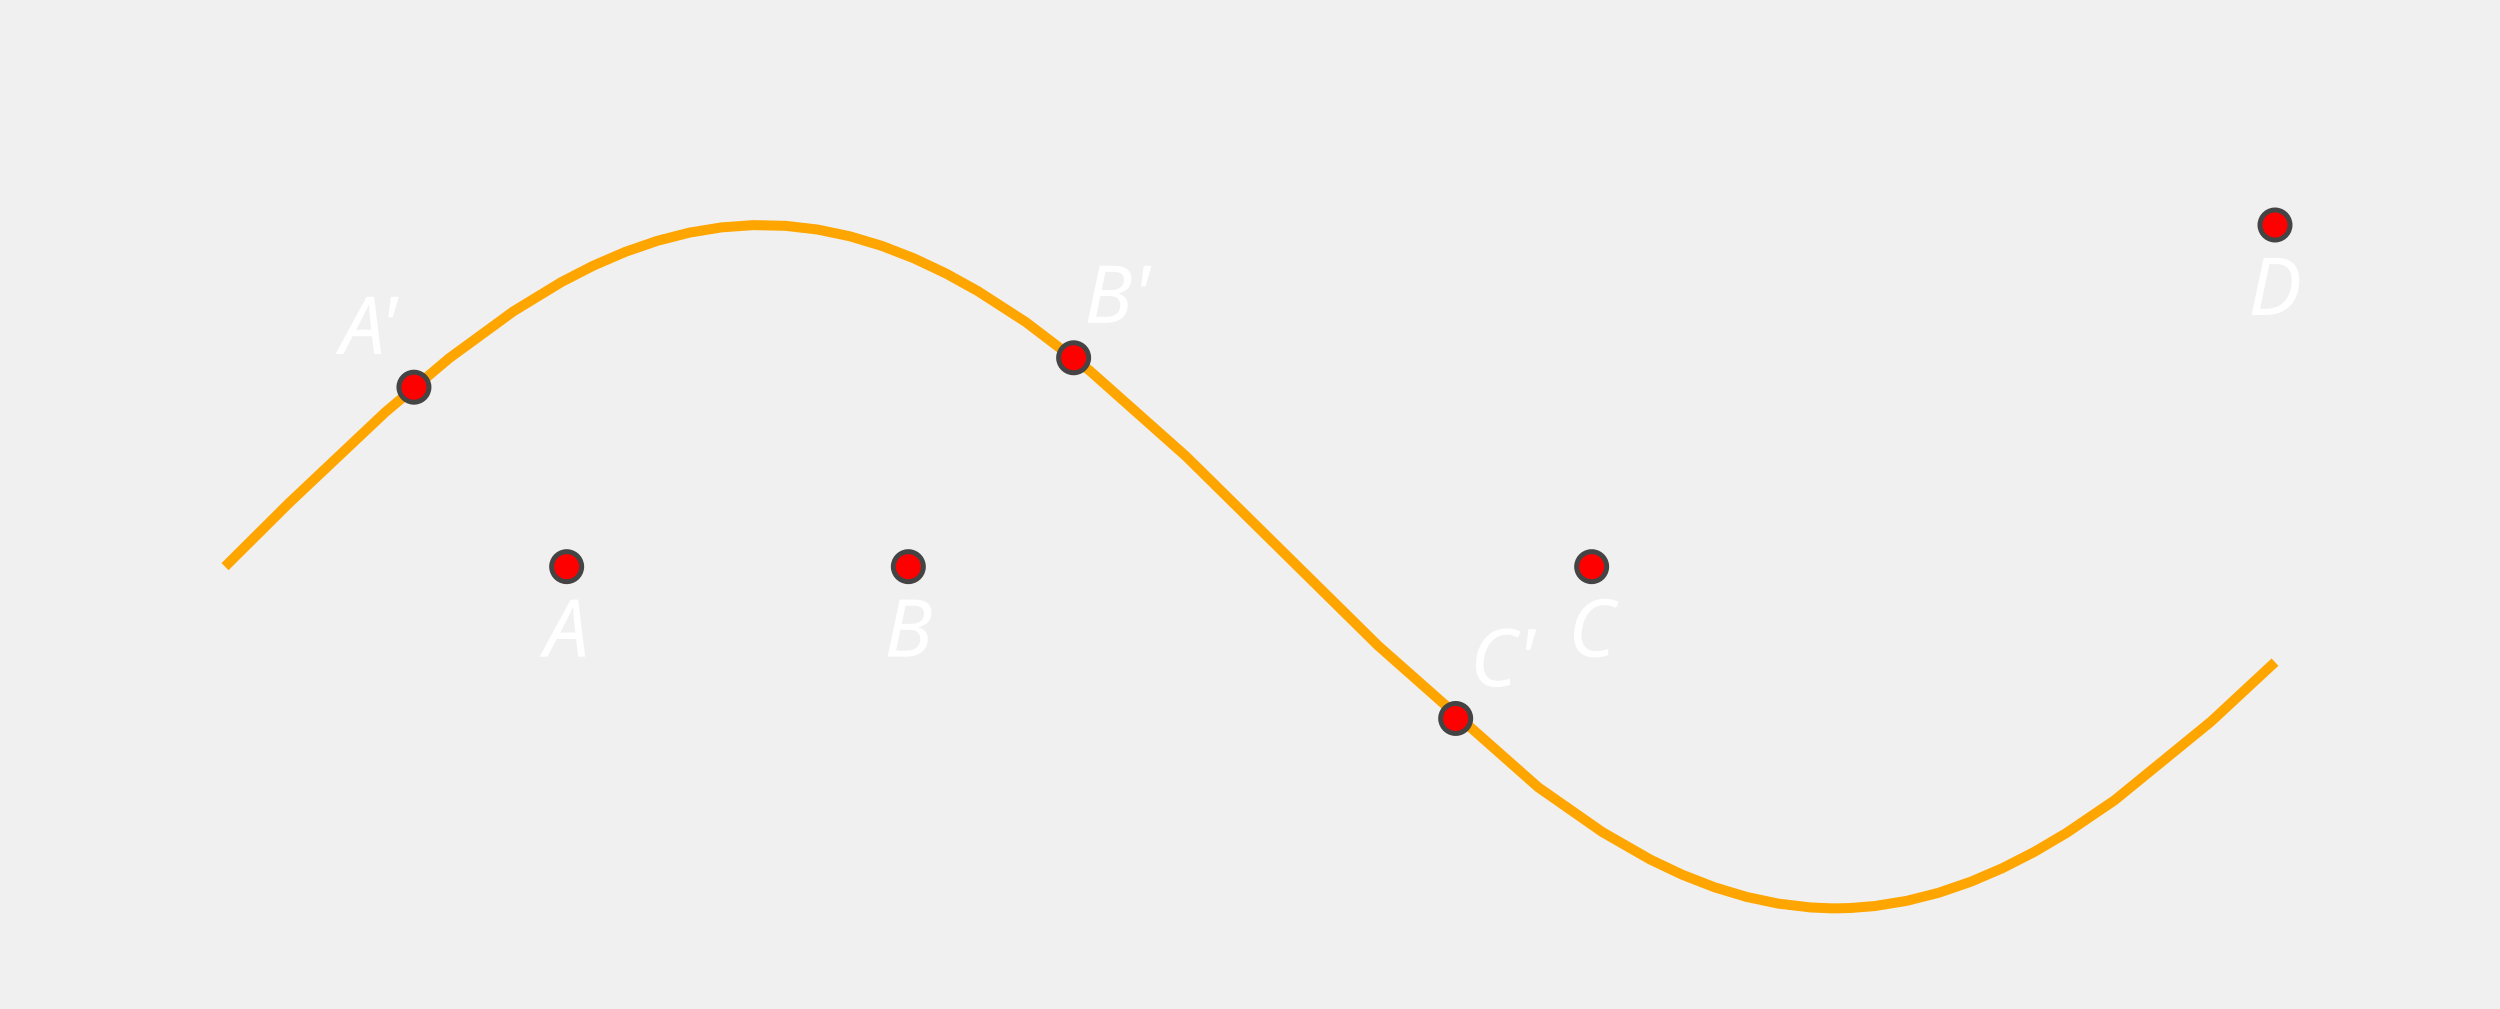
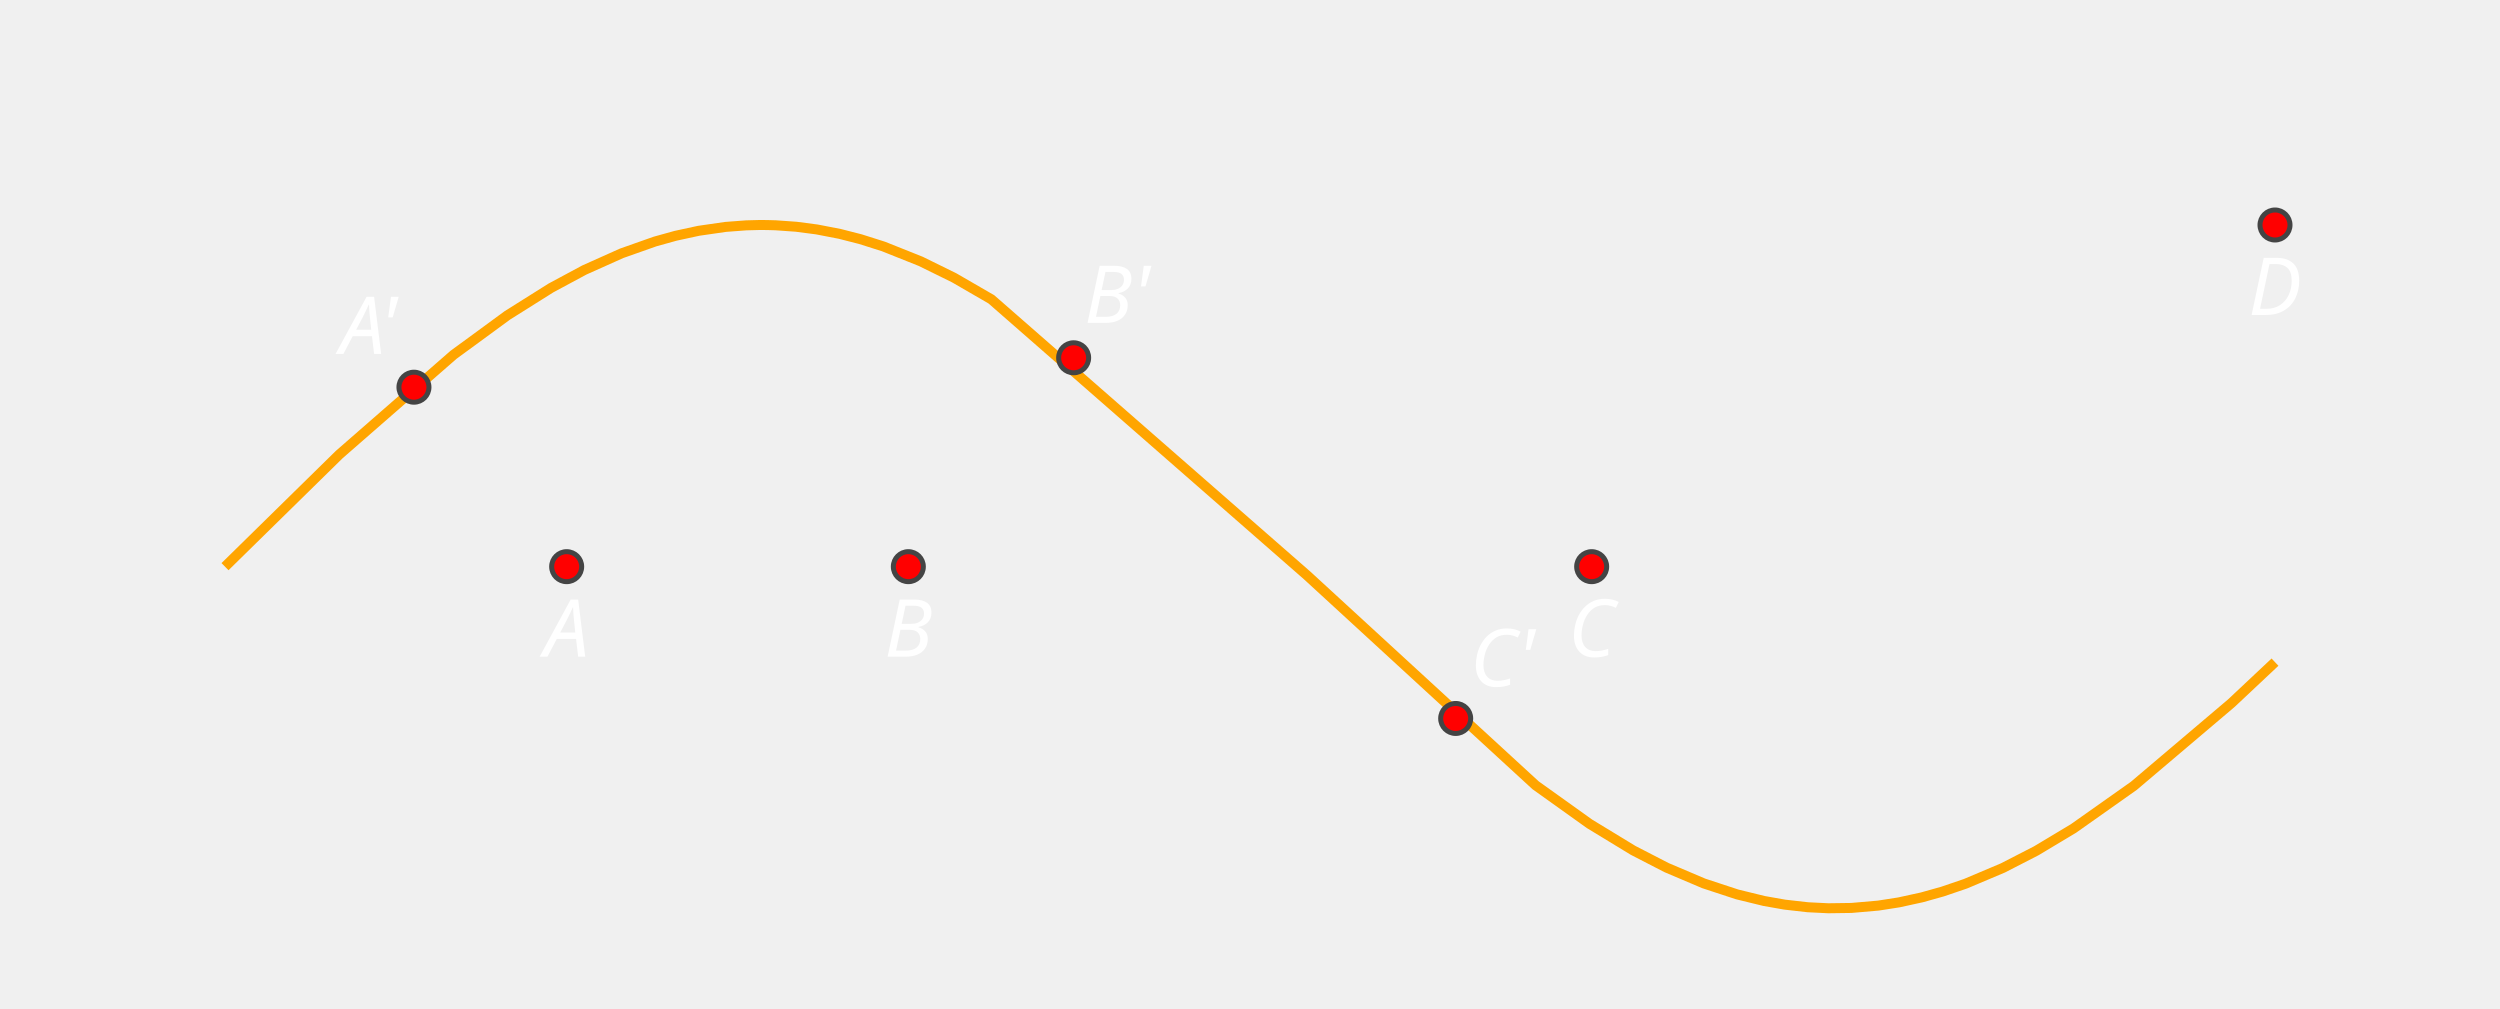
- <svg xmlns="http://www.w3.org/2000/svg" style="background : #444;" height="201.663" width="500.0" version="1.11.1">
-   <polyline points="45,113.333 57.812,100.596 77.031,82.462 89.844,71.64 102.656,62.279 112.266,56.417 118.672,53.127 125.078,50.365 131.484,48.157 137.891,46.522 144.297,45.473 150.703,45.02 157.109,45.167 163.516,45.912 169.922,47.25 176.328,49.168 182.734,51.65 189.141,54.673 195.547,58.212 205.156,64.417 217.969,74.168 237.188,91.249 275.625,129.138 307.656,157.468 320.469,166.418 330.078,171.925 336.484,174.96 342.891,177.453 349.297,179.383 355.703,180.733 362.109,181.491 366.113,181.661 367.715,181.663 370.117,181.596 374.922,181.21 381.328,180.173 387.734,178.549 394.141,176.352 400.547,173.602 406.953,170.323 413.359,166.543 422.969,160.009 442.188,144.322 455,132.427 " stroke="orange" stroke-width="2" fill="none" />
+ <svg xmlns="http://www.w3.org/2000/svg" style="background : #444;" height="201.651" width="500.0" version="1.11.1">
+   <polyline points="45,113.333 67.849,90.908 90.697,70.967 101.485,63.065 110.212,57.579 116.879,53.995 124.333,50.659 131,48.304 135.121,47.158 139.728,46.16 145.121,45.381 149.242,45.07 151.789,45.002 153.362,45.008 155.122,45.057 159.243,45.349 163.363,45.888 167.97,46.78 172.09,47.835 176.697,49.296 184.151,52.273 190.818,55.552 198.273,59.866 261.424,115.082 307.121,157.058 317.909,164.77 326.636,170.081 333.303,173.519 340.757,176.684 347.425,178.878 352.818,180.198 356.939,180.925 361.546,181.448 365.666,181.653 370.273,181.589 375.667,181.119 379.787,180.476 384.394,179.468 388.515,178.312 393.122,176.739 400.576,173.589 407.243,170.163 414.697,165.694 426.758,157.171 446.273,140.628 455,132.427 " stroke="orange" stroke-width="2" fill="none" />
  <circle stroke="#444" stroke-width="1" fill="red" cy="113.333" r="3" cx="113.333" />
  <text dy="4" font-size="16" font-style="italic" stroke="none" fill="white" font-family="CMU Serif" x="113.333" text-anchor="middle" y="127.333">A
  </text>
  <circle stroke="#444" stroke-width="1" fill="red" cy="77.44" r="3" cx="82.79" />
  <text dy="4" font-size="16" font-style="italic" stroke="none" fill="white" font-family="CMU Serif" x="73.718" text-anchor="middle" y="66.778">A'
  </text>
  <circle stroke="#444" stroke-width="1" fill="red" cy="113.333" r="3" cx="181.667" />
  <text dy="4" font-size="16" font-style="italic" stroke="none" fill="white" font-family="CMU Serif" x="181.667" text-anchor="middle" y="127.333">B
  </text>
  <circle stroke="#444" stroke-width="1" fill="red" cy="71.556" r="3" cx="214.727" />
  <text dy="4" font-size="16" font-style="italic" stroke="none" fill="white" font-family="CMU Serif" x="223.414" text-anchor="middle" y="60.578">B'
  </text>
  <circle stroke="#444" stroke-width="1" fill="red" cy="113.333" r="3" cx="318.333" />
  <text dy="4" font-size="16" font-style="italic" stroke="none" fill="white" font-family="CMU Serif" x="318.333" text-anchor="middle" y="127.333">C
  </text>
  <circle stroke="#444" stroke-width="1" fill="red" cy="143.693" r="3" cx="291.135" />
  <text dy="4" font-size="16" font-style="italic" stroke="none" fill="white" font-family="CMU Serif" x="300.476" text-anchor="middle" y="133.265">C'
  </text>
  <circle stroke="#444" stroke-width="1" fill="red" cy="45" r="3" cx="455" />
  <text dy="4" font-size="16" font-style="italic" stroke="none" fill="white" font-family="CMU Serif" x="455" text-anchor="middle" y="59">D
  </text>
</svg>
